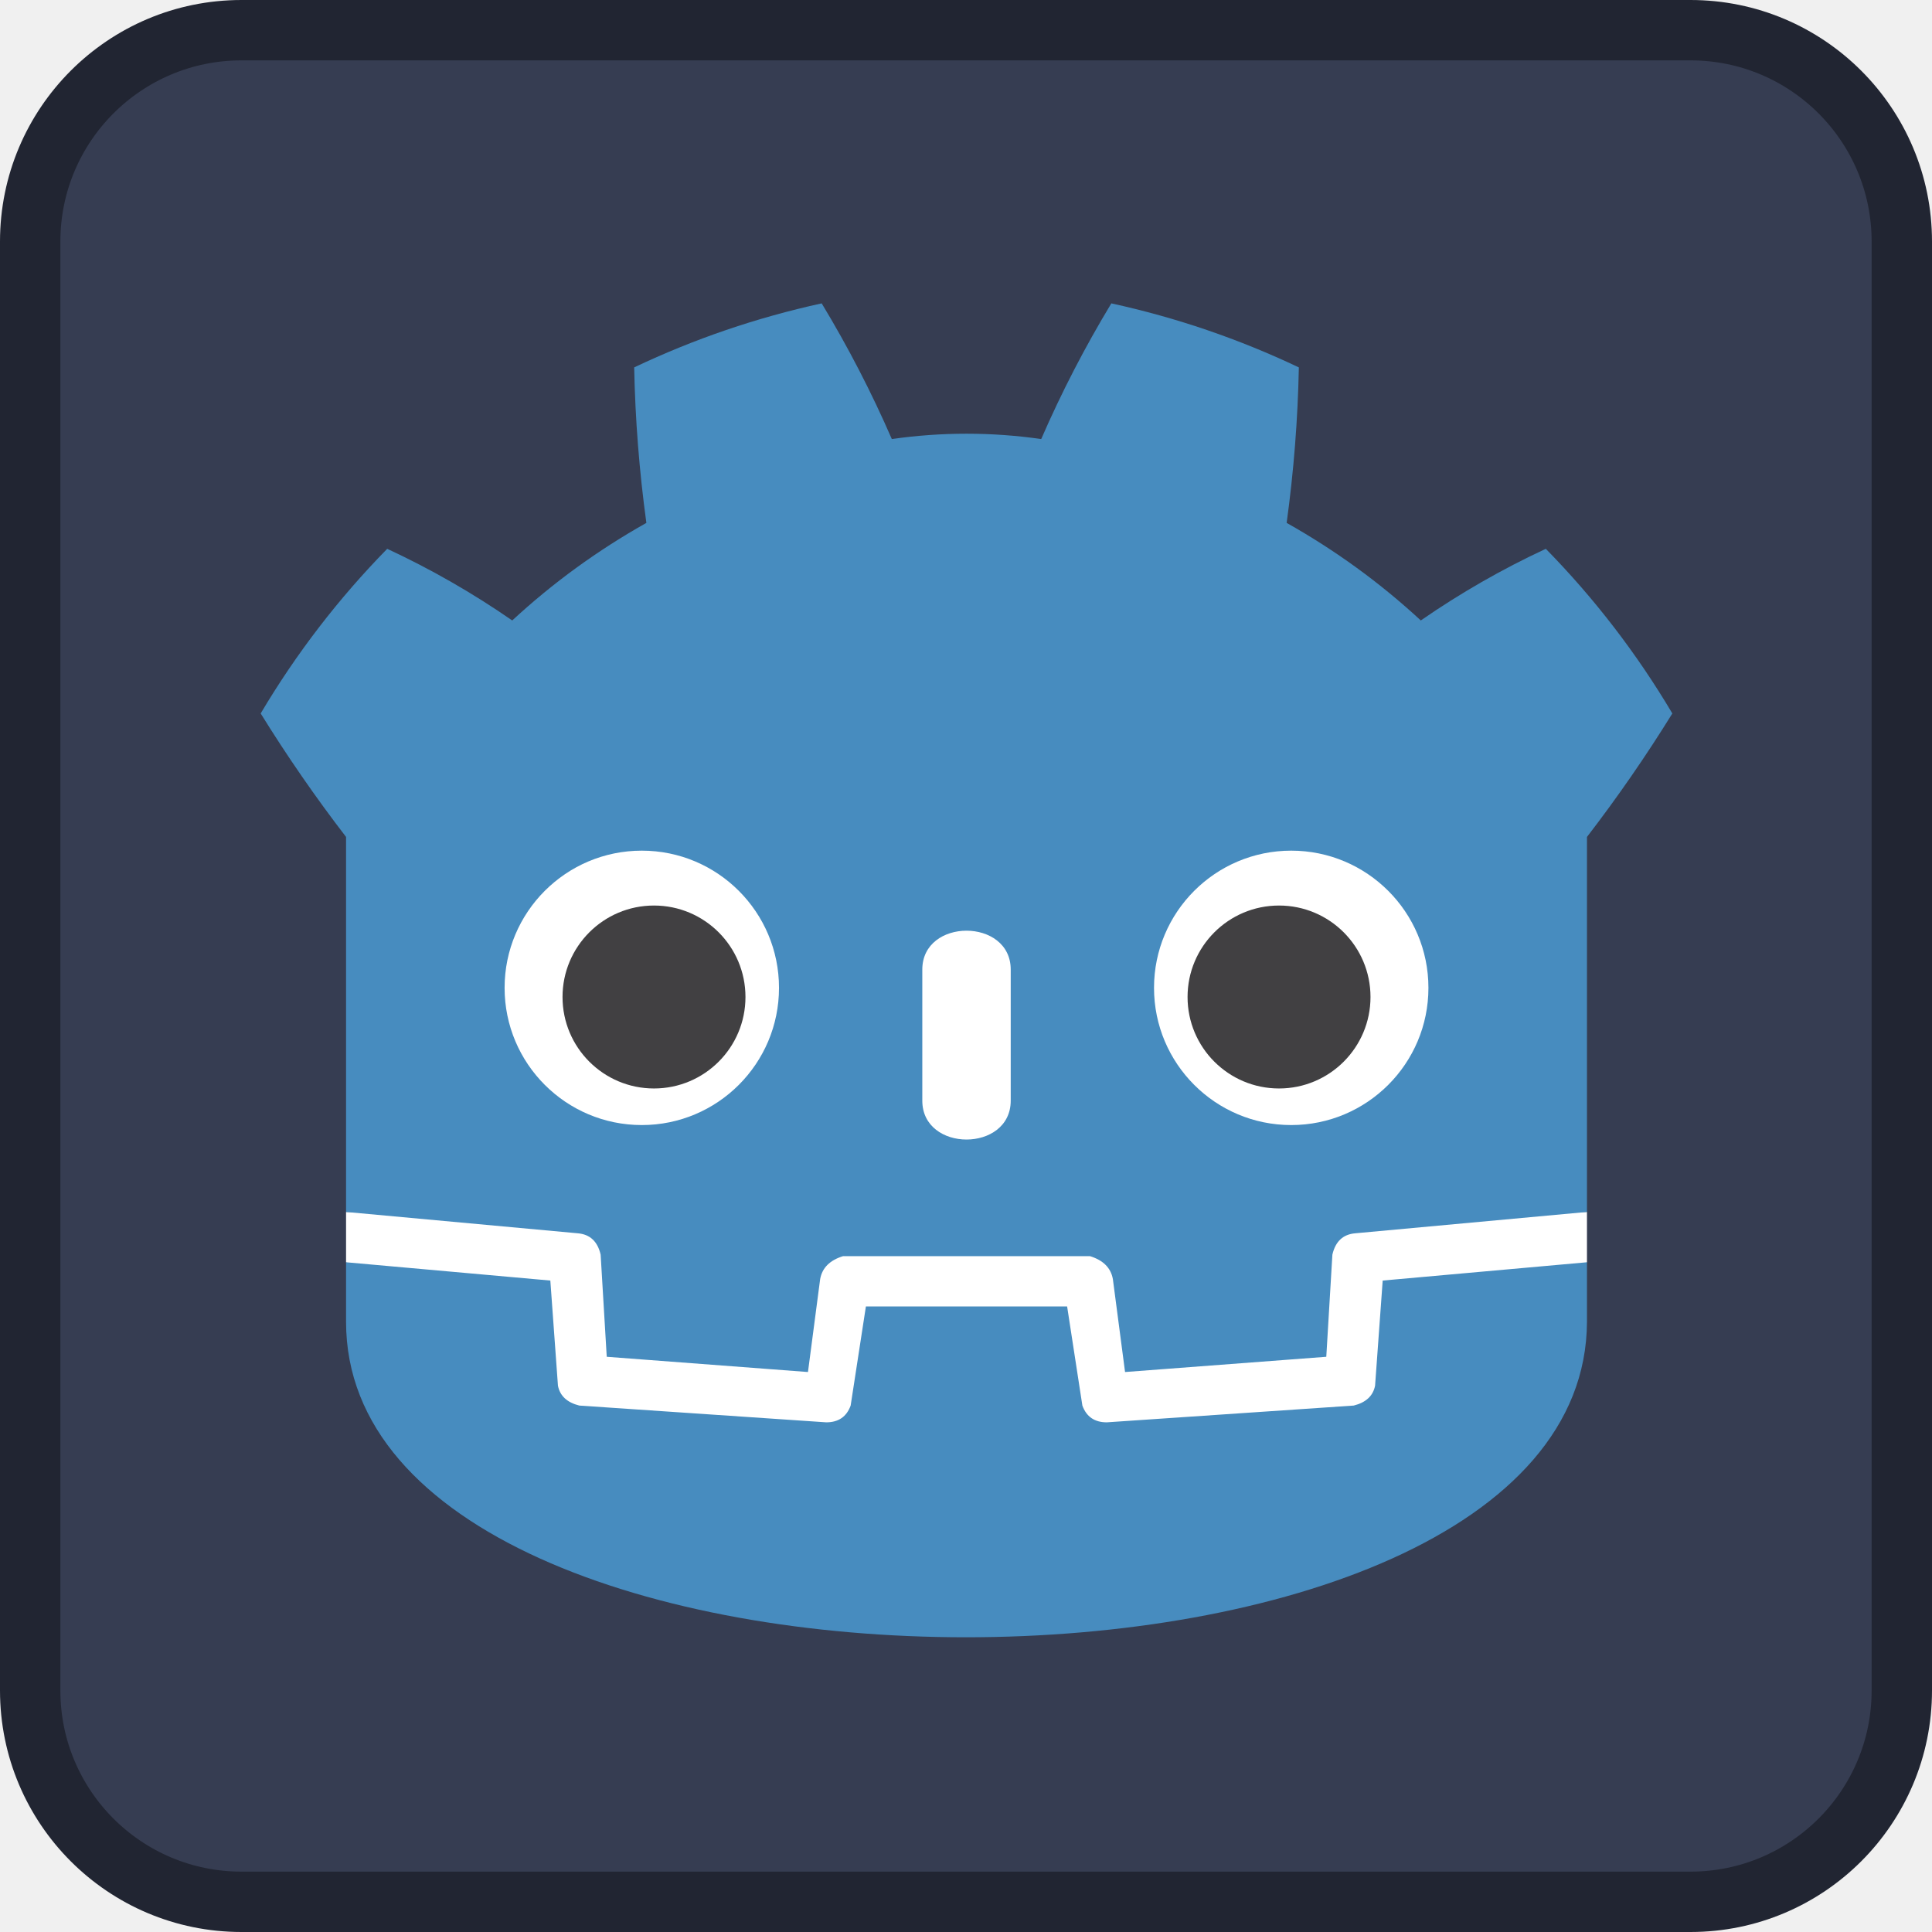
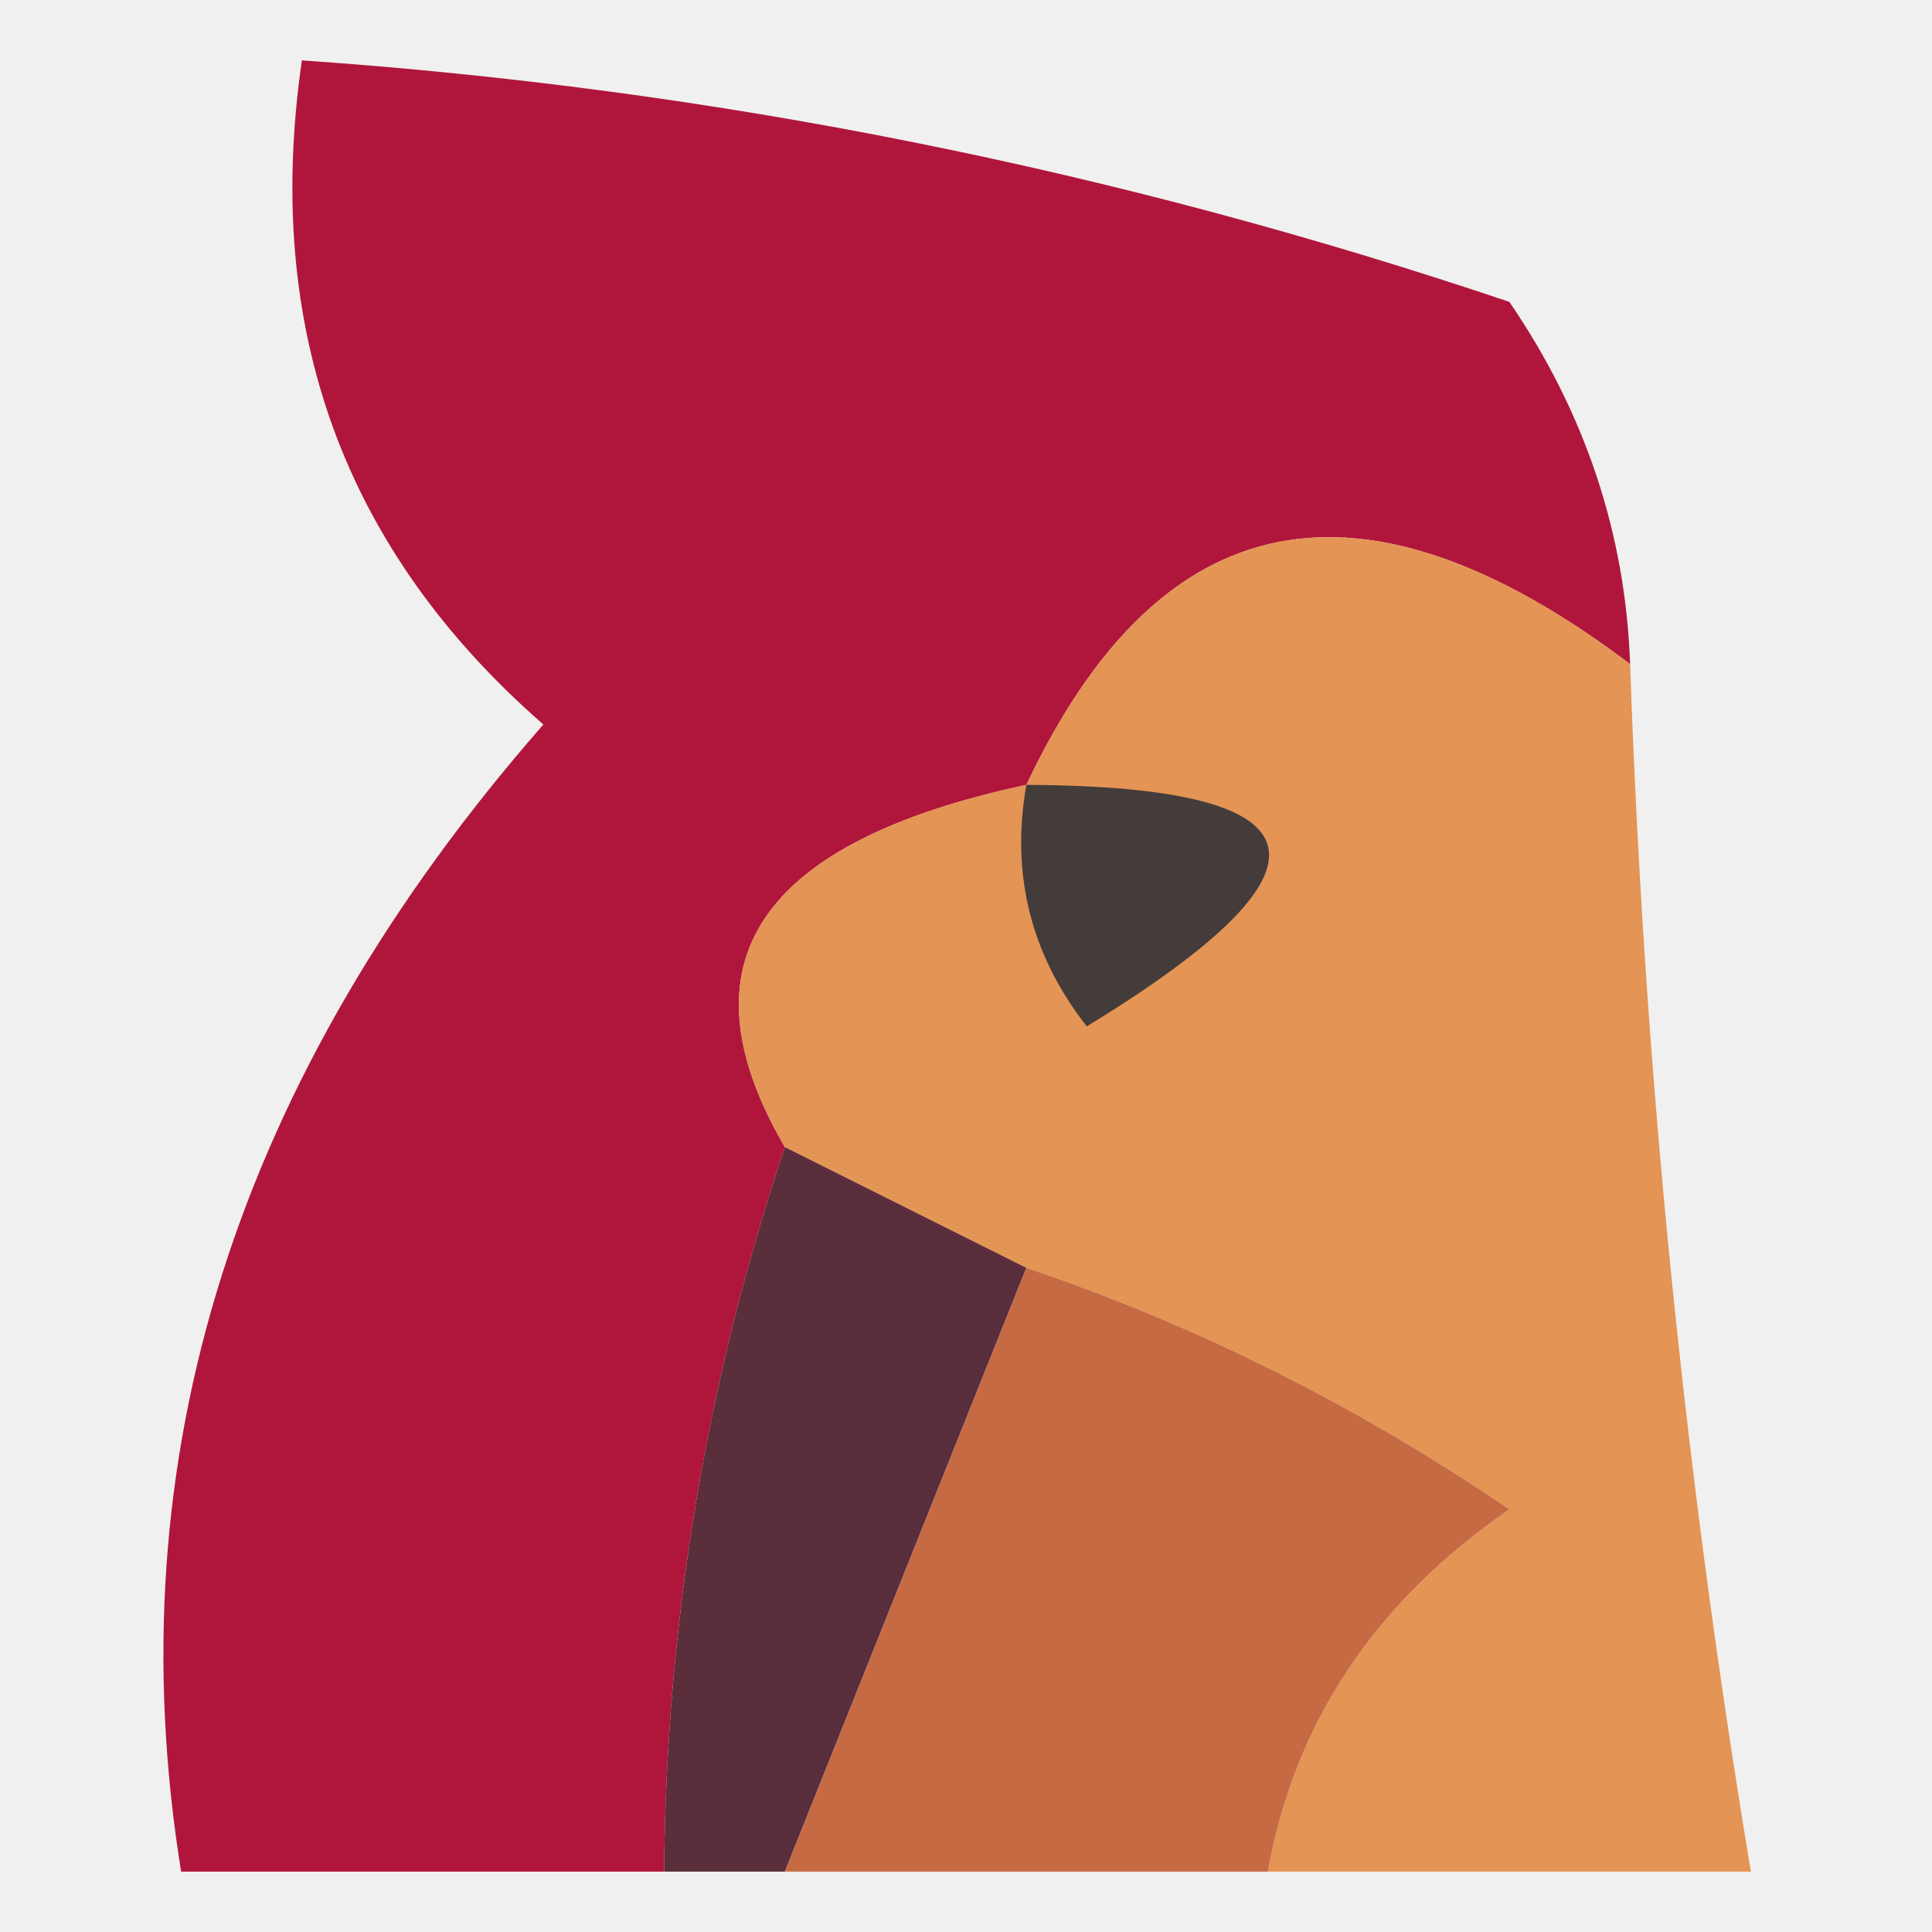
- <svg xmlns="http://www.w3.org/2000/svg" width="128" height="128">
-   <rect width="124" height="124" x="2" y="2" fill="#363d52" stroke="#212532" stroke-width="4" rx="14" />
-   <g fill="#fff" transform="translate(12.322 12.322)scale(.101)">
-     <path d="M105 673v33q407 354 814 0v-33z" />
-     <path fill="#478cbf" d="m105 673 152 14q12 1 15 14l4 67 132 10 8-61q2-11 15-15h162q13 4 15 15l8 61 132-10 4-67q3-13 15-14l152-14V427q30-39 56-81-35-59-83-108-43 20-82 47-40-37-88-64 7-51 8-102-59-28-123-42-26 43-46 89-49-7-98 0-20-46-46-89-64 14-123 42 1 51 8 102-48 27-88 64-39-27-82-47-48 49-83 108 26 42 56 81zm0 33v39c0 276 813 276 814 0v-39l-134 12-5 69q-2 10-14 13l-162 11q-12 0-16-11l-10-65H446l-10 65q-4 11-16 11l-162-11q-12-3-14-13l-5-69z" />
-     <path d="M483 600c0 34 58 34 58 0v-86c0-34-58-34-58 0z" />
-     <circle cx="725" cy="526" r="90" />
-     <circle cx="299" cy="526" r="90" />
+ <svg xmlns="http://www.w3.org/2000/svg" version="1.1" width="16px" height="16px" style="shape-rendering:geometricPrecision; text-rendering:geometricPrecision; image-rendering:optimizeQuality; fill-rule:evenodd; clip-rule:evenodd">
+   <g>
+     <path style="opacity:1" fill="#b0163c" d="M 13.5,5.5 C 11.274,3.82 9.607,4.153 8.5,6.5C 6.278,6.975 5.611,7.975 6.5,9.5C 5.85,11.435 5.517,13.435 5.5,15.5C 4.167,15.5 2.833,15.5 1.5,15.5C 0.949,12.082 1.949,8.915 4.5,6C 2.845,4.556 2.178,2.722 2.5,0.5C 5.914,0.736 9.247,1.403 12.5,2.5C 13.127,3.417 13.461,4.417 13.5,5.5 Z" />
  </g>
-   <g fill="#414042" transform="translate(12.322 12.322)scale(.101)">
-     <circle cx="307" cy="532" r="60" />
-     <circle cx="717" cy="532" r="60" />
+   <g>
+     <path style="opacity:1" fill="#e49454" d="M 13.5,5.5 C 13.616,8.86 13.949,12.193 14.5,15.5C 13.167,15.5 11.833,15.5 10.5,15.5C 10.721,14.265 11.388,13.265 12.5,12.5C 11.234,11.638 9.901,10.971 8.5,10.5C 7.833,10.167 7.167,9.833 6.5,9.5C 5.611,7.975 6.278,6.975 8.5,6.5C 9.607,4.153 11.274,3.82 13.5,5.5 Z" />
+   </g>
+   <g>
+     <path style="opacity:1" fill="#443c3b" d="M 8.5,6.5 C 11.001,6.511 11.168,7.178 9,8.5C 8.536,7.906 8.369,7.239 8.5,6.5 Z" />
+   </g>
+   <g>
+     <path style="opacity:1" fill="#5a2e3a" d="M 6.5,9.5 C 7.167,9.833 7.833,10.167 8.5,10.5C 7.833,12.167 7.167,13.833 6.5,15.5C 6.167,15.5 5.833,15.5 5.5,15.5C 5.517,13.435 5.85,11.435 6.5,9.5 Z" />
+   </g>
+   <g>
+     <path style="opacity:1" fill="#c66a44" d="M 8.5,10.5 C 9.901,10.971 11.234,11.638 12.5,12.5C 11.388,13.265 10.721,14.265 10.5,15.5C 9.167,15.5 7.833,15.5 6.5,15.5C 7.167,13.833 7.833,12.167 8.5,10.5 Z" />
  </g>
</svg>
